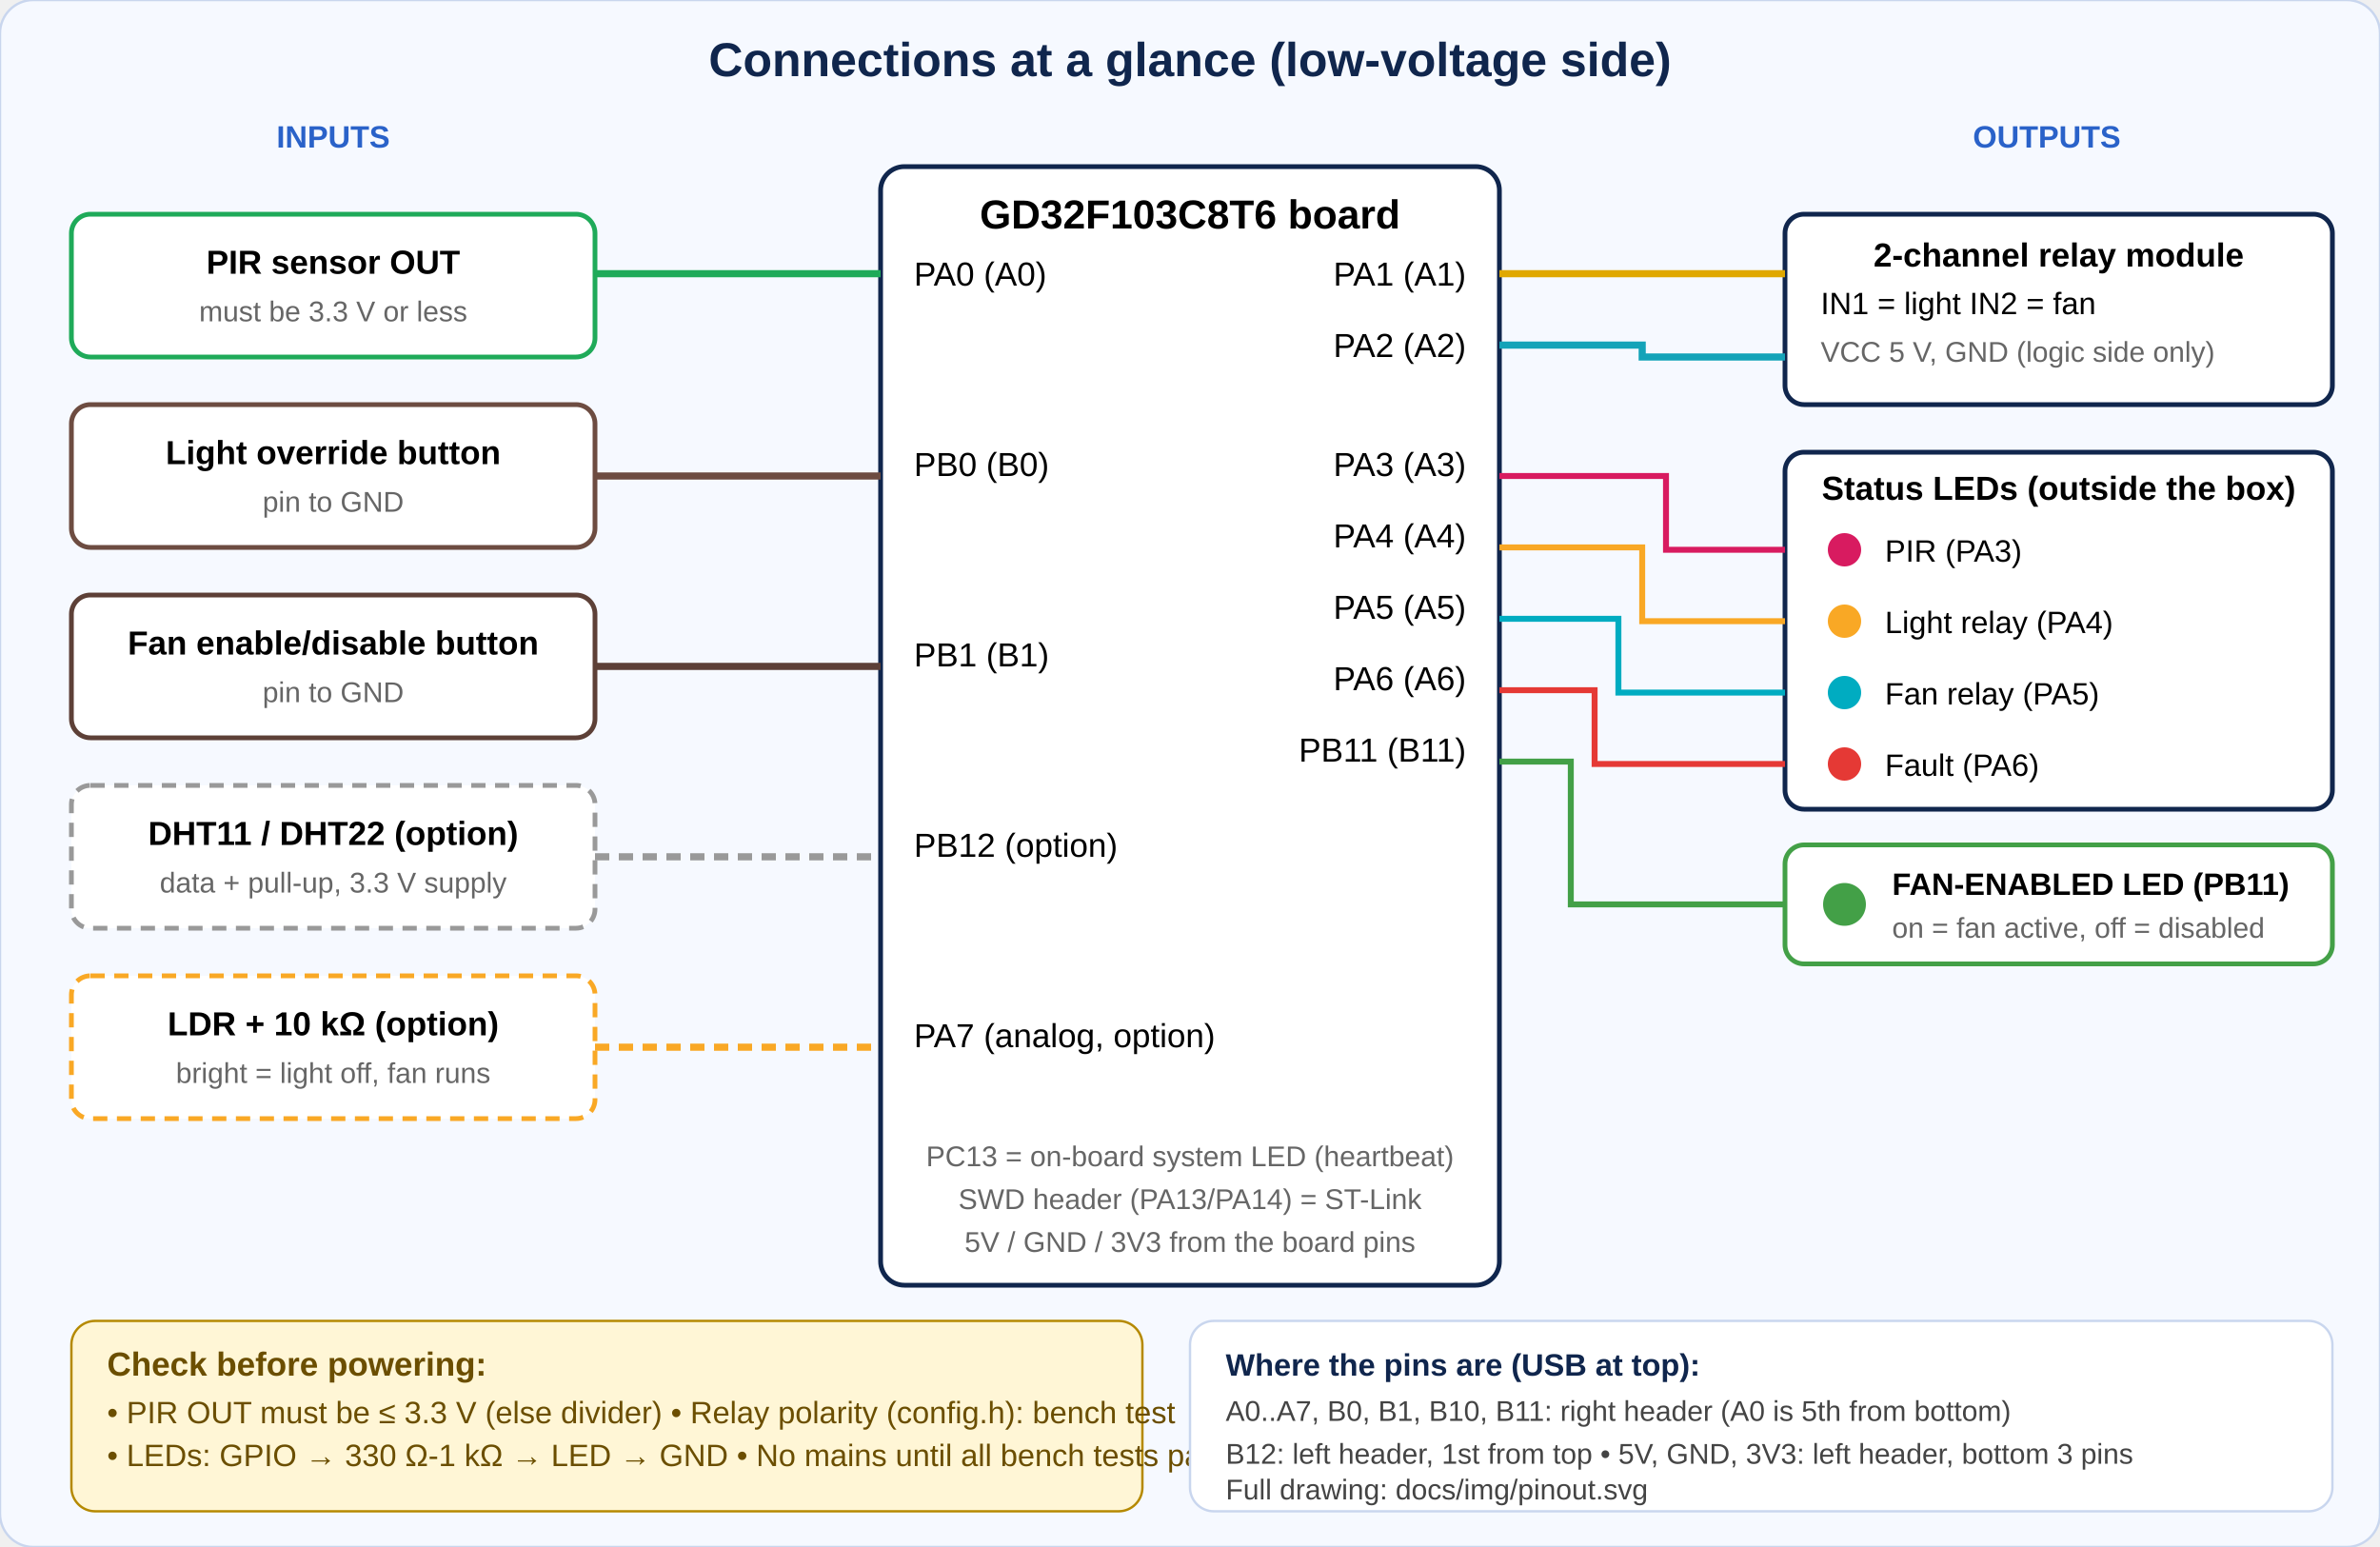
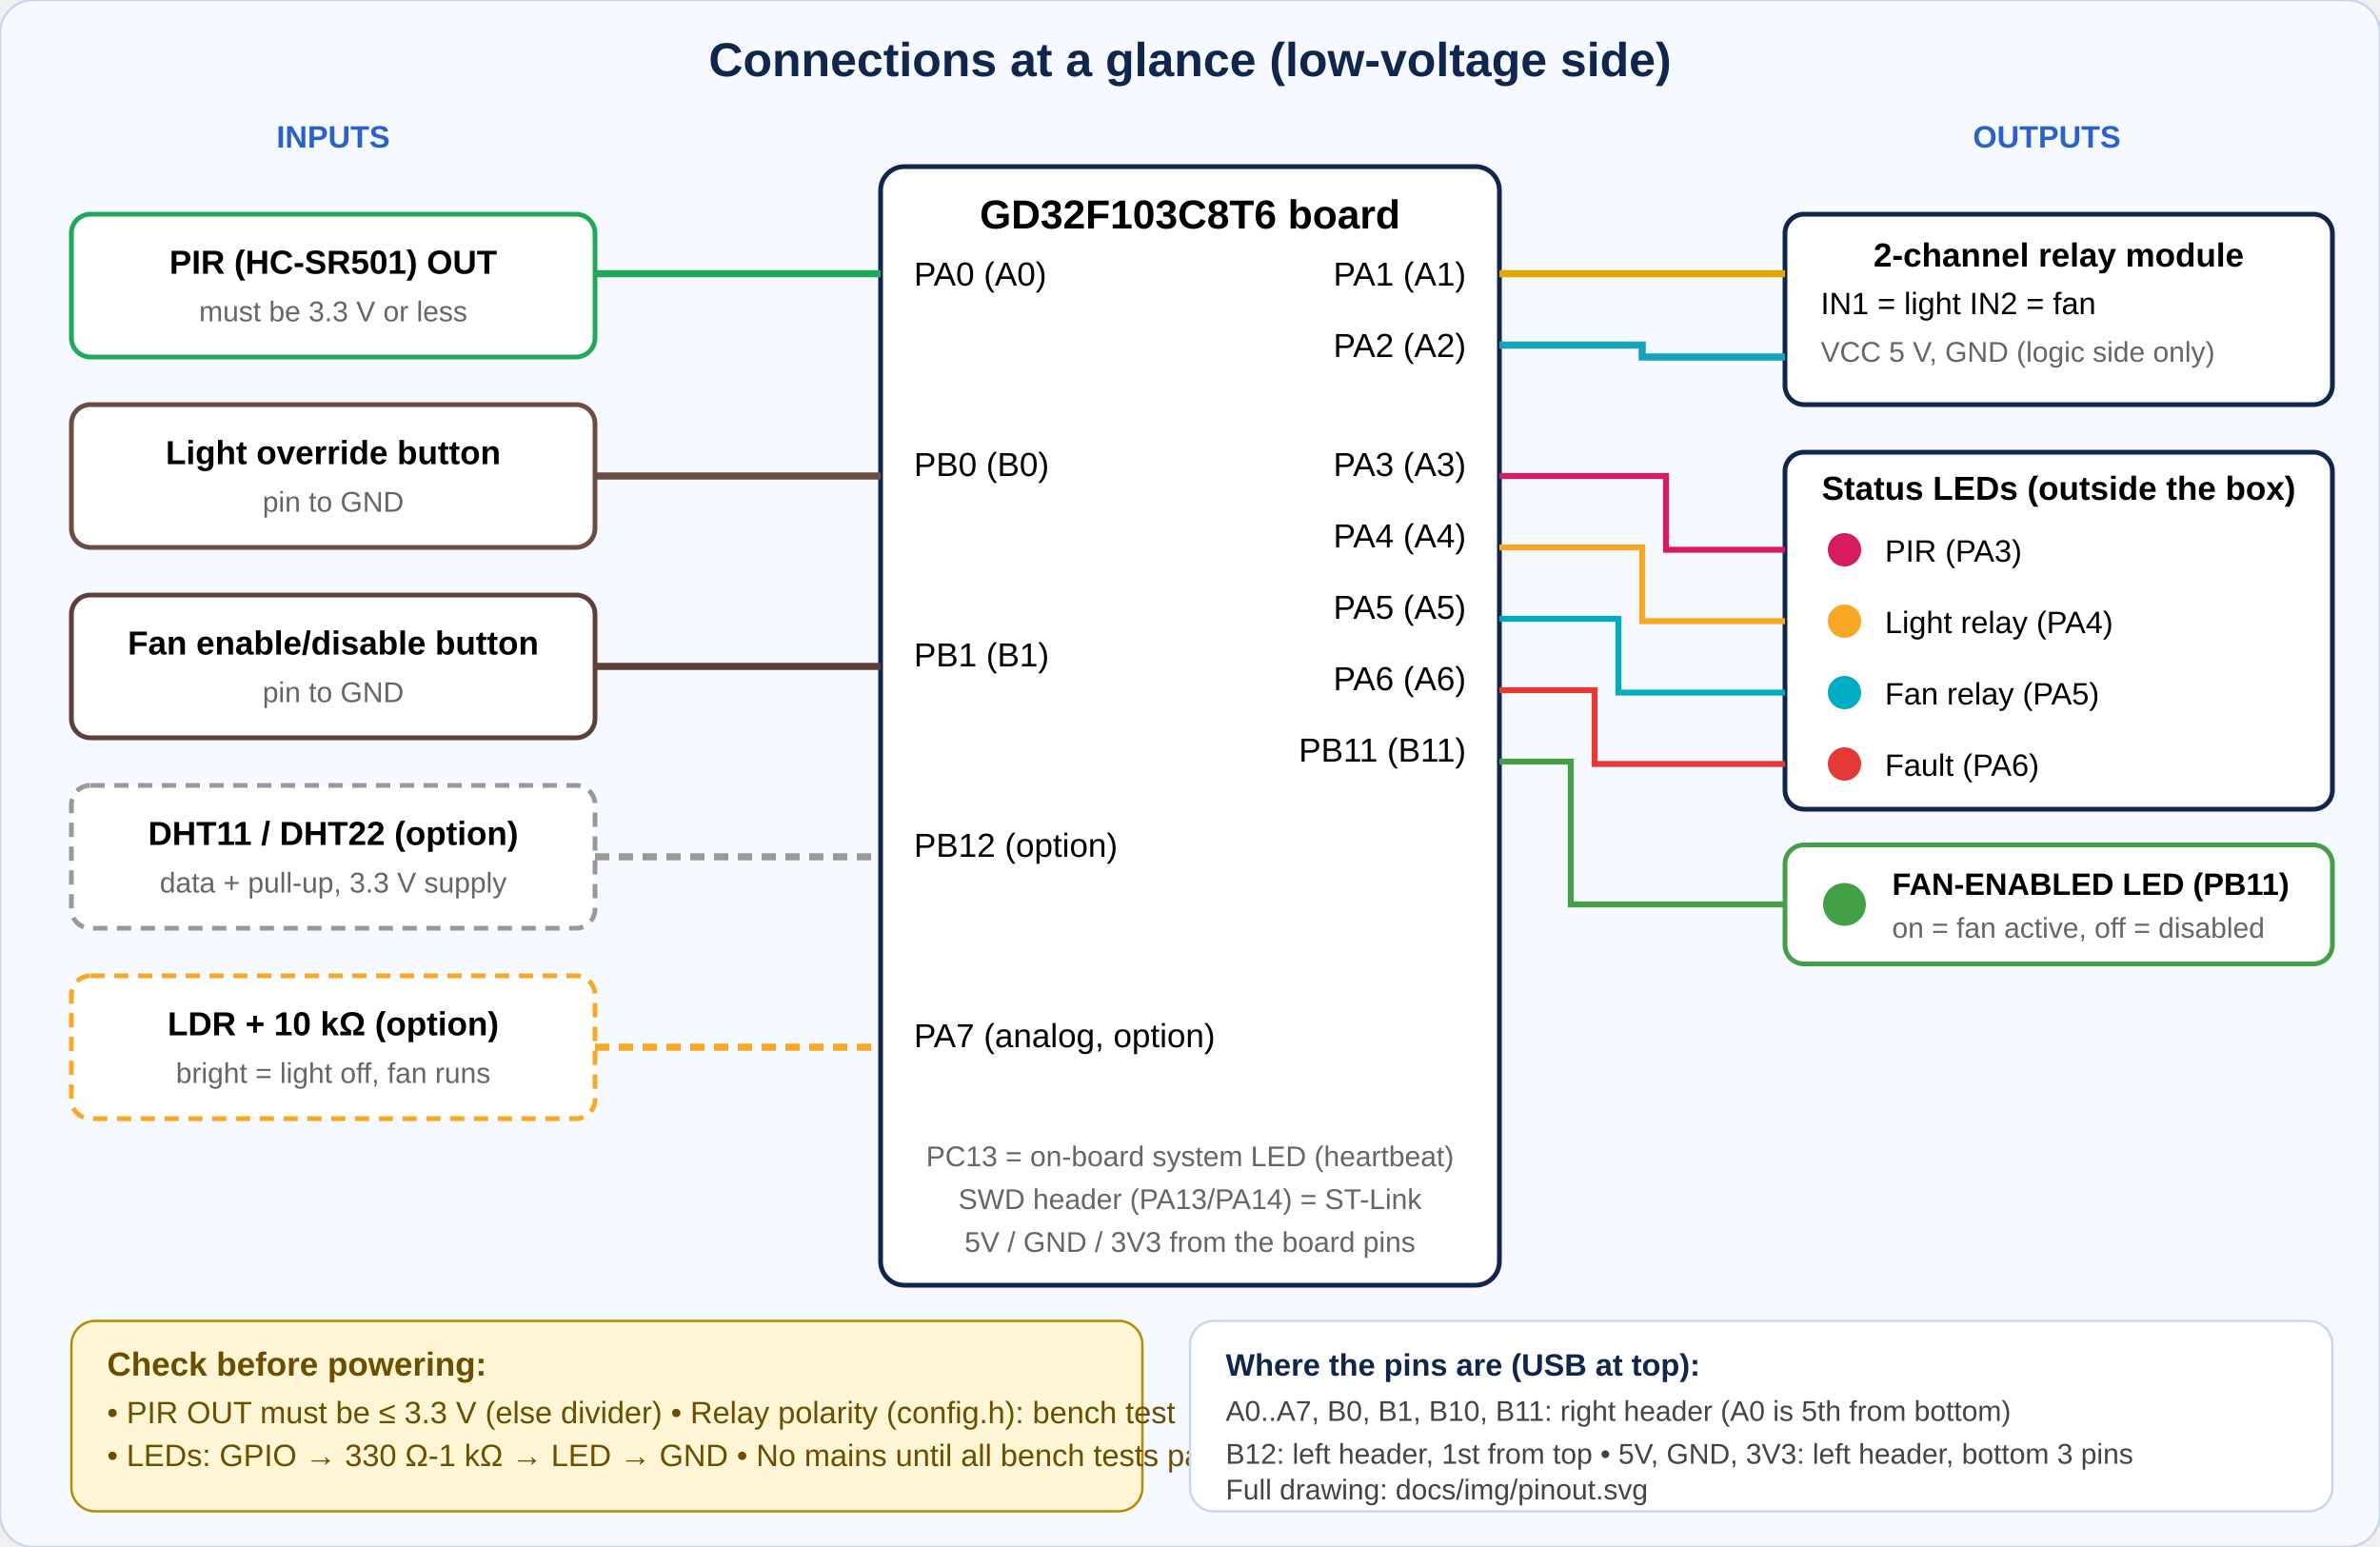
<svg xmlns="http://www.w3.org/2000/svg" viewBox="0 0 1000 650" font-family="Segoe UI, Arial, Helvetica, sans-serif">
  <rect width="1000" height="650" rx="14" fill="#f6f9ff" stroke="#c9d6ee" />
  <text x="500" y="32" text-anchor="middle" font-size="20" font-weight="700" fill="#10264d">Connections at a glance (low-voltage side)</text>
  <text x="140" y="62" text-anchor="middle" font-size="13" font-weight="700" fill="#2a62c9">INPUTS</text>
  <text x="860" y="62" text-anchor="middle" font-size="13" font-weight="700" fill="#2a62c9">OUTPUTS</text>
  <rect x="370" y="70" width="260" height="470" rx="10" fill="#fff" stroke="#10264d" stroke-width="2" />
  <text x="500" y="96" text-anchor="middle" font-weight="700" font-size="17">GD32F103C8T6 board</text>
  <g font-size="14">
    <text x="384" y="120">PA0 (A0)</text>
    <text x="384" y="200">PB0 (B0)</text>
    <text x="384" y="280">PB1 (B1)</text>
    <text x="384" y="360">PB12 (option)</text>
    <text x="384" y="440">PA7 (analog, option)</text>
    <g text-anchor="end">
      <text x="616" y="120">PA1 (A1)</text>
      <text x="616" y="150">PA2 (A2)</text>
      <text x="616" y="200">PA3 (A3)</text>
      <text x="616" y="230">PA4 (A4)</text>
      <text x="616" y="260">PA5 (A5)</text>
      <text x="616" y="290">PA6 (A6)</text>
      <text x="616" y="320">PB11 (B11)</text>
    </g>
  </g>
  <text x="500" y="490" text-anchor="middle" font-size="12" fill="#666">PC13 = on-board system LED (heartbeat)</text>
  <text x="500" y="508" text-anchor="middle" font-size="12" fill="#666">SWD header (PA13/PA14) = ST-Link</text>
  <text x="500" y="526" text-anchor="middle" font-size="12" fill="#666">5V / GND / 3V3 from the board pins</text>
  <g font-size="14" font-weight="700">
    <rect x="30" y="90" width="220" height="60" rx="8" fill="#fff" stroke="#1faa59" stroke-width="2" />
-     <text x="140" y="115" text-anchor="middle">PIR sensor OUT</text>
+     <text x="140" y="115" text-anchor="middle">PIR (HC-SR501) OUT</text>
    <text x="140" y="135" text-anchor="middle" font-size="12" font-weight="400" fill="#666">must be 3.3 V or less</text>
    <rect x="30" y="170" width="220" height="60" rx="8" fill="#fff" stroke="#6d4c41" stroke-width="2" />
    <text x="140" y="195" text-anchor="middle">Light override button</text>
    <text x="140" y="215" text-anchor="middle" font-size="12" font-weight="400" fill="#666">pin to GND</text>
    <rect x="30" y="250" width="220" height="60" rx="8" fill="#fff" stroke="#5d4037" stroke-width="2" />
    <text x="140" y="275" text-anchor="middle">Fan enable/disable button</text>
    <text x="140" y="295" text-anchor="middle" font-size="12" font-weight="400" fill="#666">pin to GND</text>
    <rect x="30" y="330" width="220" height="60" rx="8" fill="#fff" stroke="#999" stroke-width="2" stroke-dasharray="6 4" />
    <text x="140" y="355" text-anchor="middle">DHT11 / DHT22 (option)</text>
    <text x="140" y="375" text-anchor="middle" font-size="12" font-weight="400" fill="#666">data + pull-up, 3.3 V supply</text>
    <rect x="30" y="410" width="220" height="60" rx="8" fill="#fff" stroke="#f9a825" stroke-width="2" stroke-dasharray="6 4" />
    <text x="140" y="435" text-anchor="middle">LDR + 10 kΩ (option)</text>
    <text x="140" y="455" text-anchor="middle" font-size="12" font-weight="400" fill="#666">bright = light off, fan runs</text>
  </g>
  <g fill="none" stroke-width="3">
    <path d="M250 115 H370" stroke="#1faa59" />
    <path d="M250 200 H370" stroke="#6d4c41" />
    <path d="M250 280 H370" stroke="#5d4037" />
    <path d="M250 360 H370" stroke="#999" stroke-dasharray="6 4" />
    <path d="M250 440 H370" stroke="#f9a825" stroke-dasharray="6 4" />
  </g>
  <rect x="750" y="90" width="230" height="80" rx="8" fill="#fff" stroke="#10264d" stroke-width="2" />
  <text x="865" y="112" text-anchor="middle" font-size="14" font-weight="700">2-channel relay module</text>
  <text x="765" y="132" font-size="13">IN1 = light   IN2 = fan</text>
  <text x="765" y="152" font-size="12" fill="#666">VCC 5 V, GND (logic side only)</text>
  <path d="M630 115 H750" fill="none" stroke="#e0a800" stroke-width="3" />
  <path d="M630 145 H690 V150 H750" fill="none" stroke="#14a3b8" stroke-width="3" />
  <rect x="750" y="190" width="230" height="150" rx="8" fill="#fff" stroke="#10264d" stroke-width="2" />
  <text x="865" y="210" text-anchor="middle" font-size="14" font-weight="700">Status LEDs (outside the box)</text>
  <g font-size="13">
    <circle cx="775" cy="231" r="7" fill="#d81b60" />
    <text x="792" y="236">PIR (PA3)</text>
    <circle cx="775" cy="261" r="7" fill="#f9a825" />
    <text x="792" y="266">Light relay (PA4)</text>
    <circle cx="775" cy="291" r="7" fill="#00acc1" />
    <text x="792" y="296">Fan relay (PA5)</text>
    <circle cx="775" cy="321" r="7" fill="#e53935" />
    <text x="792" y="326">Fault (PA6)</text>
  </g>
  <path d="M630 200 H700 V231 H750" fill="none" stroke="#d81b60" stroke-width="2.5" />
  <path d="M630 230 H690 V261 H750" fill="none" stroke="#f9a825" stroke-width="2.5" />
  <path d="M630 260 H680 V291 H750" fill="none" stroke="#00acc1" stroke-width="2.5" />
  <path d="M630 290 H670 V321 H750" fill="none" stroke="#e53935" stroke-width="2.5" />
  <rect x="750" y="355" width="230" height="50" rx="8" fill="#fff" stroke="#43a047" stroke-width="2" />
  <circle cx="775" cy="380" r="9" fill="#43a047" />
  <text x="795" y="376" font-size="13" font-weight="700">FAN-ENABLED LED (PB11)</text>
  <text x="795" y="394" font-size="12" fill="#666">on = fan active, off = disabled</text>
  <path d="M630 320 H660 V380 H750" fill="none" stroke="#43a047" stroke-width="2.5" />
  <rect x="30" y="555" width="450" height="80" rx="10" fill="#fff6d6" stroke="#b58900" />
  <text x="45" y="578" font-size="14" font-weight="700" fill="#6b4e00">Check before powering:</text>
  <text x="45" y="598" font-size="13" fill="#6b4e00">• PIR OUT must be ≤ 3.3 V (else divider) • Relay polarity (config.h): bench test</text>
  <text x="45" y="616" font-size="13" fill="#6b4e00">• LEDs: GPIO → 330 Ω-1 kΩ → LED → GND • No mains until all bench tests pass</text>
  <rect x="500" y="555" width="480" height="80" rx="10" fill="#fff" stroke="#c9d6ee" />
  <text x="515" y="578" font-size="13" font-weight="700" fill="#10264d">Where the pins are (USB at top):</text>
  <text x="515" y="597" font-size="12" fill="#444">A0..A7, B0, B1, B10, B11: right header (A0 is 5th from bottom)</text>
  <text x="515" y="615" font-size="12" fill="#444">B12: left header, 1st from top • 5V, GND, 3V3: left header, bottom 3 pins</text>
  <text x="515" y="630" font-size="12" fill="#444">Full drawing: docs/img/pinout.svg</text>
</svg>
